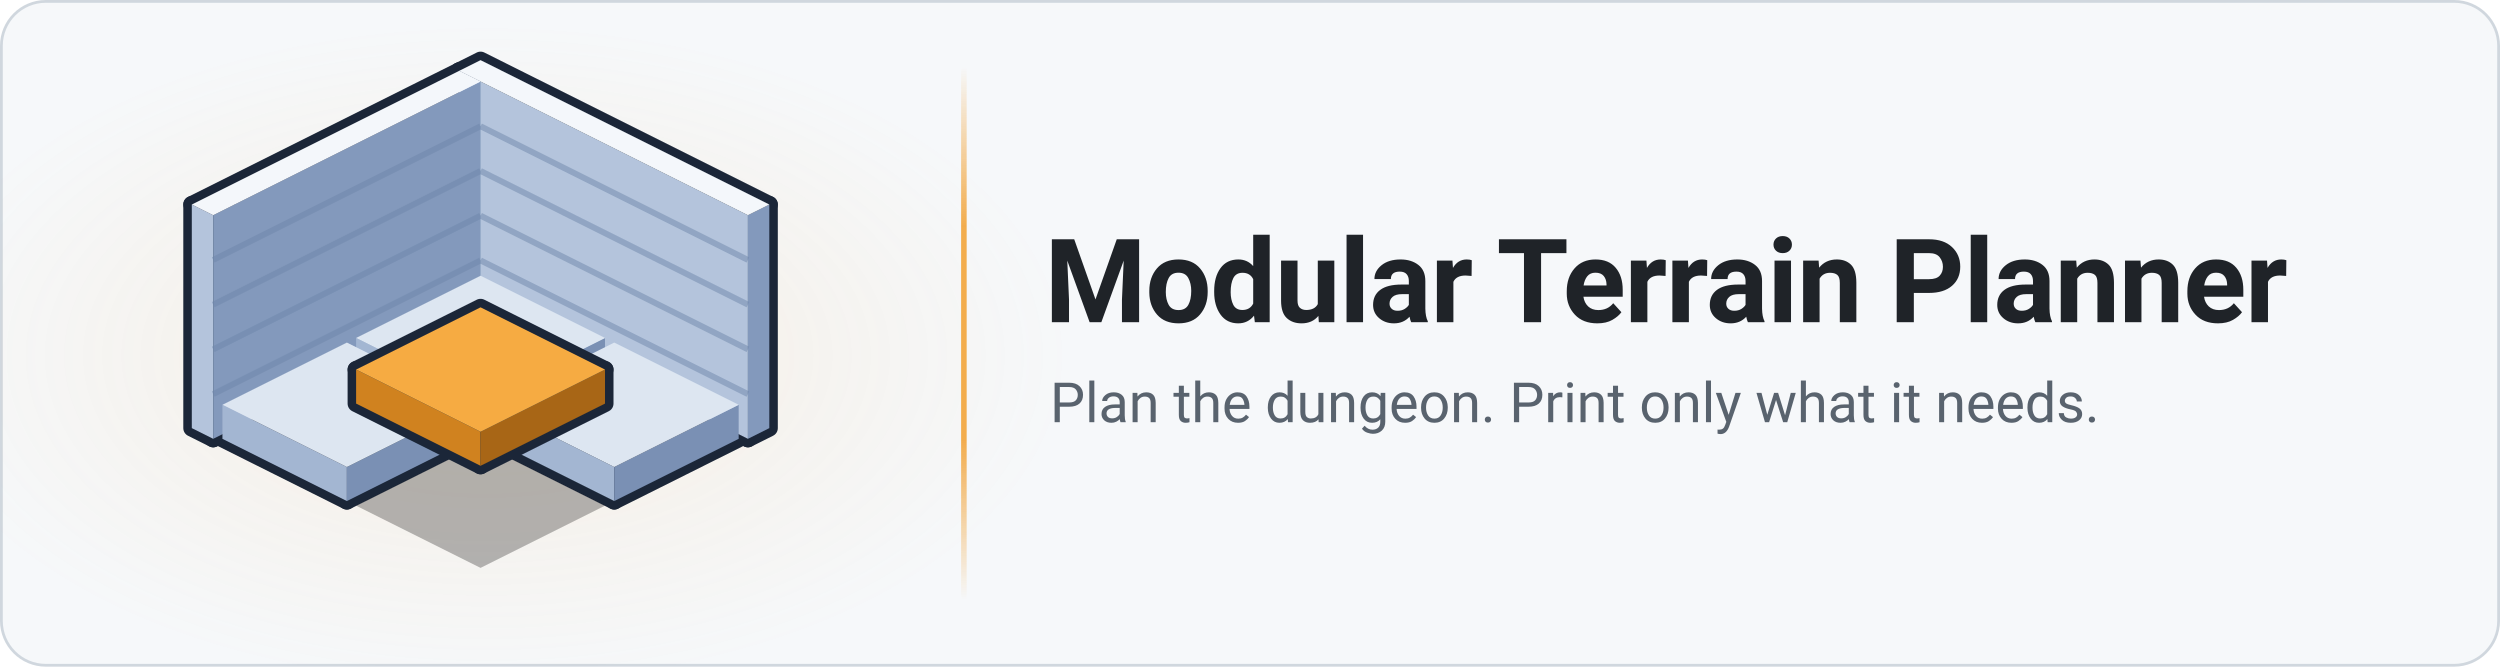
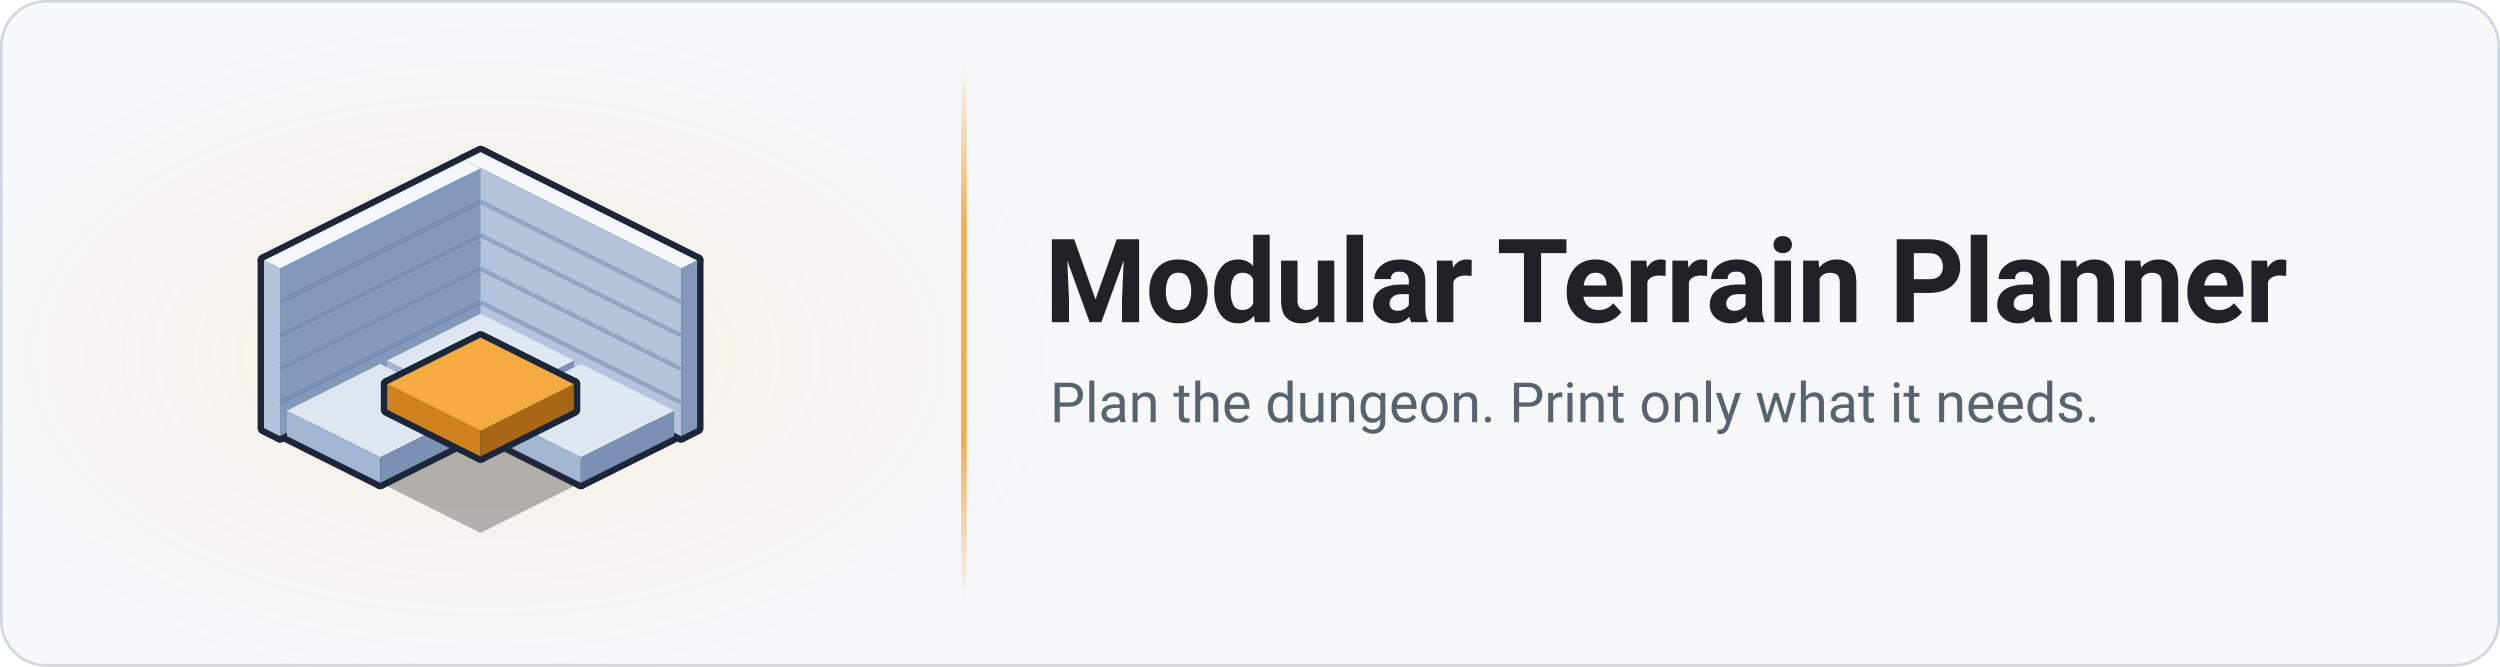
<svg xmlns="http://www.w3.org/2000/svg" viewBox="0 0 900 240" width="900" height="240">
  <defs>
    <radialGradient id="glow" cx="0" cy="0" r="1" gradientUnits="userSpaceOnUse" gradientTransform="translate(176 128) scale(210 120)">
      <stop offset="0%" stop-color="#f2a43a" stop-opacity="0.12" />
      <stop offset="100%" stop-color="#f2a43a" stop-opacity="0" />
    </radialGradient>
    <linearGradient id="divider" x1="0" y1="0" x2="0" y2="1">
      <stop offset="0%" stop-color="#f2a43a" stop-opacity="0" />
      <stop offset="30%" stop-color="#f2a43a" stop-opacity="0.9" />
      <stop offset="70%" stop-color="#f2a43a" stop-opacity="0.9" />
      <stop offset="100%" stop-color="#f2a43a" stop-opacity="0" />
    </linearGradient>
    <style>
      text { font-family: 'Segoe UI', -apple-system, BlinkMacSystemFont, Roboto, Helvetica, Arial, sans-serif; }
      .title    { fill: #1f2328; font-size: 42px; font-weight: 700; letter-spacing: -0.4px; }
      .subtitle { fill: #59636e; font-size: 20px; }
    </style>
  </defs>
  <rect x="0.5" y="0.5" width="899" height="239" rx="16" fill="#f6f8fa" stroke="#d0d7de" />
  <rect x="0.5" y="0.5" width="899" height="239" rx="16" fill="url(#glow)" />
-   <svg x="61" y="8" width="224" height="224" viewBox="0 0 256 256">
+   <svg x="89" y="36" width="168" height="168" viewBox="0 0 256 256">
    <g fill="#1b2638" stroke="#1b2638" stroke-width="7" stroke-linejoin="round">
-       <polygon points="119.2,112 238,171.4 238,79.4 119.2,20" />
-       <polygon points="246.8,167 238,171.4 238,79.4 246.8,75" />
-       <polygon points="128,15.6 246.8,75 238,79.4 119.2,20" />
-       <polygon points="9.2,167 18,171.4 18,79.4 9.2,75" />
-       <polygon points="128,116.4 18,171.4 18,79.4 128,24.4" />
-       <polygon points="119.2,20 128,24.4 18,79.4 9.2,75" />
-       <polygon points="76.8,143.9 128,169.5 128,155.5 76.8,129.9" />
-       <polygon points="179.2,143.9 128,169.5 128,155.5 179.2,129.9" />
-       <polygon points="128,104.3 179.2,129.9 128,155.5 76.8,129.9" />
-       <polygon points="131.8,171.4 183,197 183,183 131.8,157.4" />
-       <polygon points="234.2,171.4 183,197 183,183 234.2,157.4" />
-       <polygon points="183,131.8 234.2,157.4 183,183 131.8,157.4" />
-       <polygon points="21.8,171.4 73,197 73,183 21.8,157.4" />
-       <polygon points="124.2,171.4 73,197 73,183 124.2,157.4" />
-       <polygon points="73,131.8 124.2,157.4 73,183 21.8,157.4" />
-     </g>
-     <polygon points="119.2,112 238,171.4 238,79.4 119.2,20" fill="#b4c4dc" />
-     <polygon points="246.8,167 238,171.4 238,79.4 246.8,75" fill="#8399bc" />
-     <polygon points="128,15.6 246.8,75 238,79.4 119.2,20" fill="#f4f7fb" />
-     <polygon points="9.2,167 18,171.4 18,79.4 9.2,75" fill="#b4c4dc" />
-     <polygon points="128,116.4 18,171.4 18,79.4 128,24.4" fill="#8399bc" />
-     <polygon points="119.2,20 128,24.4 18,79.4 9.2,75" fill="#f4f7fb" />
-     <path d="M128 98L238 153M128 98L18 153M128 79.6L238 134.6M128 79.6L18 134.6M128 61.2L238 116.2M128 61.2L18 116.2M128 42.8L238 97.8M128 42.8L18 97.8" stroke="#6f86ab" stroke-opacity="0.5" stroke-width="2.45" />
-     <polygon points="76.8,143.9 128,169.5 128,155.5 76.8,129.9" fill="#a3b6d2" />
-     <polygon points="179.2,143.9 128,169.5 128,155.5 179.2,129.9" fill="#7a90b4" />
-     <polygon points="128,104.3 179.2,129.9 128,155.5 76.8,129.9" fill="#dde6f1" />
-     <polygon points="131.8,171.4 183,197 183,183 131.8,157.4" fill="#a3b6d2" />
-     <polygon points="234.2,171.4 183,197 183,183 234.2,157.4" fill="#7a90b4" />
-     <polygon points="183,131.8 234.2,157.4 183,183 131.8,157.4" fill="#dde6f1" />
-     <polygon points="21.8,171.4 73,197 73,183 21.8,157.4" fill="#a3b6d2" />
-     <polygon points="124.2,171.4 73,197 73,183 124.2,157.4" fill="#7a90b4" />
-     <polygon points="73,131.8 124.2,157.4 73,183 21.8,157.4" fill="#dde6f1" />
-     <polygon points="128,173.3 179.2,198.9 128,224.5 76.8,198.9" fill="#000" fill-opacity="0.28" />
-     <g fill="#1b2638" stroke="#1b2638" stroke-width="7" stroke-linejoin="round">
+       <polygon points="119.2,125 238,184.4 238,92.4 119.2,33" />
+       <polygon points="246.8,180 238,184.4 238,92.4 246.8,88" />
+       <polygon points="128,28.6 246.8,88 238,92.4 119.2,33" />
+       <polygon points="9.2,180 18,184.4 18,92.4 9.2,88" />
+       <polygon points="128,129.4 18,184.4 18,92.4 128,37.4" />
+       <polygon points="119.2,33 128,37.4 18,92.4 9.2,88" />
      <polygon points="76.8,156.9 128,182.5 128,168.5 76.8,142.9" />
      <polygon points="179.2,156.9 128,182.5 128,168.5 179.2,142.9" />
      <polygon points="128,117.3 179.2,142.9 128,168.5 76.8,142.9" />
+       <polygon points="131.8,184.4 183,210 183,196 131.8,170.4" />
+       <polygon points="234.2,184.4 183,210 183,196 234.2,170.4" />
+       <polygon points="183,144.8 234.2,170.4 183,196 131.8,170.4" />
+       <polygon points="21.8,184.4 73,210 73,196 21.8,170.4" />
+       <polygon points="124.2,184.4 73,210 73,196 124.2,170.4" />
+       <polygon points="73,144.8 124.2,170.4 73,196 21.8,170.4" />
    </g>
-     <polygon points="76.8,156.9 128,182.5 128,168.5 76.8,142.9" fill="#d0821f" />
-     <polygon points="179.2,156.9 128,182.5 128,168.5 179.2,142.9" fill="#a86616" />
-     <polygon points="128,117.3 179.2,142.9 128,168.5 76.8,142.9" fill="#f6ab42" />
+     <polygon points="119.2,125 238,184.4 238,92.4 119.2,33" fill="#b4c4dc" />
+     <polygon points="246.8,180 238,184.4 238,92.4 246.8,88" fill="#8399bc" />
+     <polygon points="128,28.6 246.8,88 238,92.4 119.2,33" fill="#f4f7fb" />
+     <polygon points="9.2,180 18,184.4 18,92.4 9.2,88" fill="#b4c4dc" />
+     <polygon points="128,129.4 18,184.4 18,92.4 128,37.4" fill="#8399bc" />
+     <polygon points="119.2,33 128,37.4 18,92.4 9.2,88" fill="#f4f7fb" />
+     <path d="M128 111L238 166M128 111L18 166M128 92.6L238 147.6M128 92.6L18 147.6M128 74.2L238 129.2M128 74.2L18 129.2M128 55.8L238 110.8M128 55.8L18 110.8" stroke="#6f86ab" stroke-opacity="0.5" stroke-width="2.45" />
+     <polygon points="76.8,156.9 128,182.5 128,168.5 76.8,142.9" fill="#a3b6d2" />
+     <polygon points="179.2,156.9 128,182.5 128,168.5 179.2,142.9" fill="#7a90b4" />
+     <polygon points="128,117.3 179.2,142.9 128,168.5 76.8,142.9" fill="#dde6f1" />
+     <polygon points="131.8,184.4 183,210 183,196 131.8,170.4" fill="#a3b6d2" />
+     <polygon points="234.2,184.4 183,210 183,196 234.2,170.4" fill="#7a90b4" />
+     <polygon points="183,144.8 234.2,170.4 183,196 131.8,170.4" fill="#dde6f1" />
+     <polygon points="21.8,184.4 73,210 73,196 21.8,170.4" fill="#a3b6d2" />
+     <polygon points="124.2,184.4 73,210 73,196 124.2,170.4" fill="#7a90b4" />
+     <polygon points="73,144.8 124.2,170.4 73,196 21.8,170.4" fill="#dde6f1" />
+     <polygon points="128,186.3 179.2,211.9 128,237.5 76.8,211.9" fill="#000" fill-opacity="0.28" />
+     <g fill="#1b2638" stroke="#1b2638" stroke-width="7" stroke-linejoin="round">
+       <polygon points="76.8,169.9 128,195.5 128,181.5 76.8,155.9" />
+       <polygon points="179.2,169.9 128,195.5 128,181.5 179.2,155.9" />
+       <polygon points="128,130.3 179.2,155.9 128,181.5 76.8,155.9" />
+     </g>
+     <polygon points="76.8,169.9 128,195.5 128,181.5 76.8,155.9" fill="#d0821f" />
+     <polygon points="179.2,169.9 128,195.5 128,181.5 179.2,155.9" fill="#a86616" />
+     <polygon points="128,130.3 179.2,155.9 128,181.5 76.8,155.9" fill="#f6ab42" />
  </svg>
  <rect x="346" y="24" width="2" height="192" rx="1" fill="url(#divider)" />
  <text class="title" x="376" y="116">Modular Terrain Planner</text>
  <text class="subtitle" x="378" y="152">Plan the dungeon. Print only what it needs.</text>
</svg>
